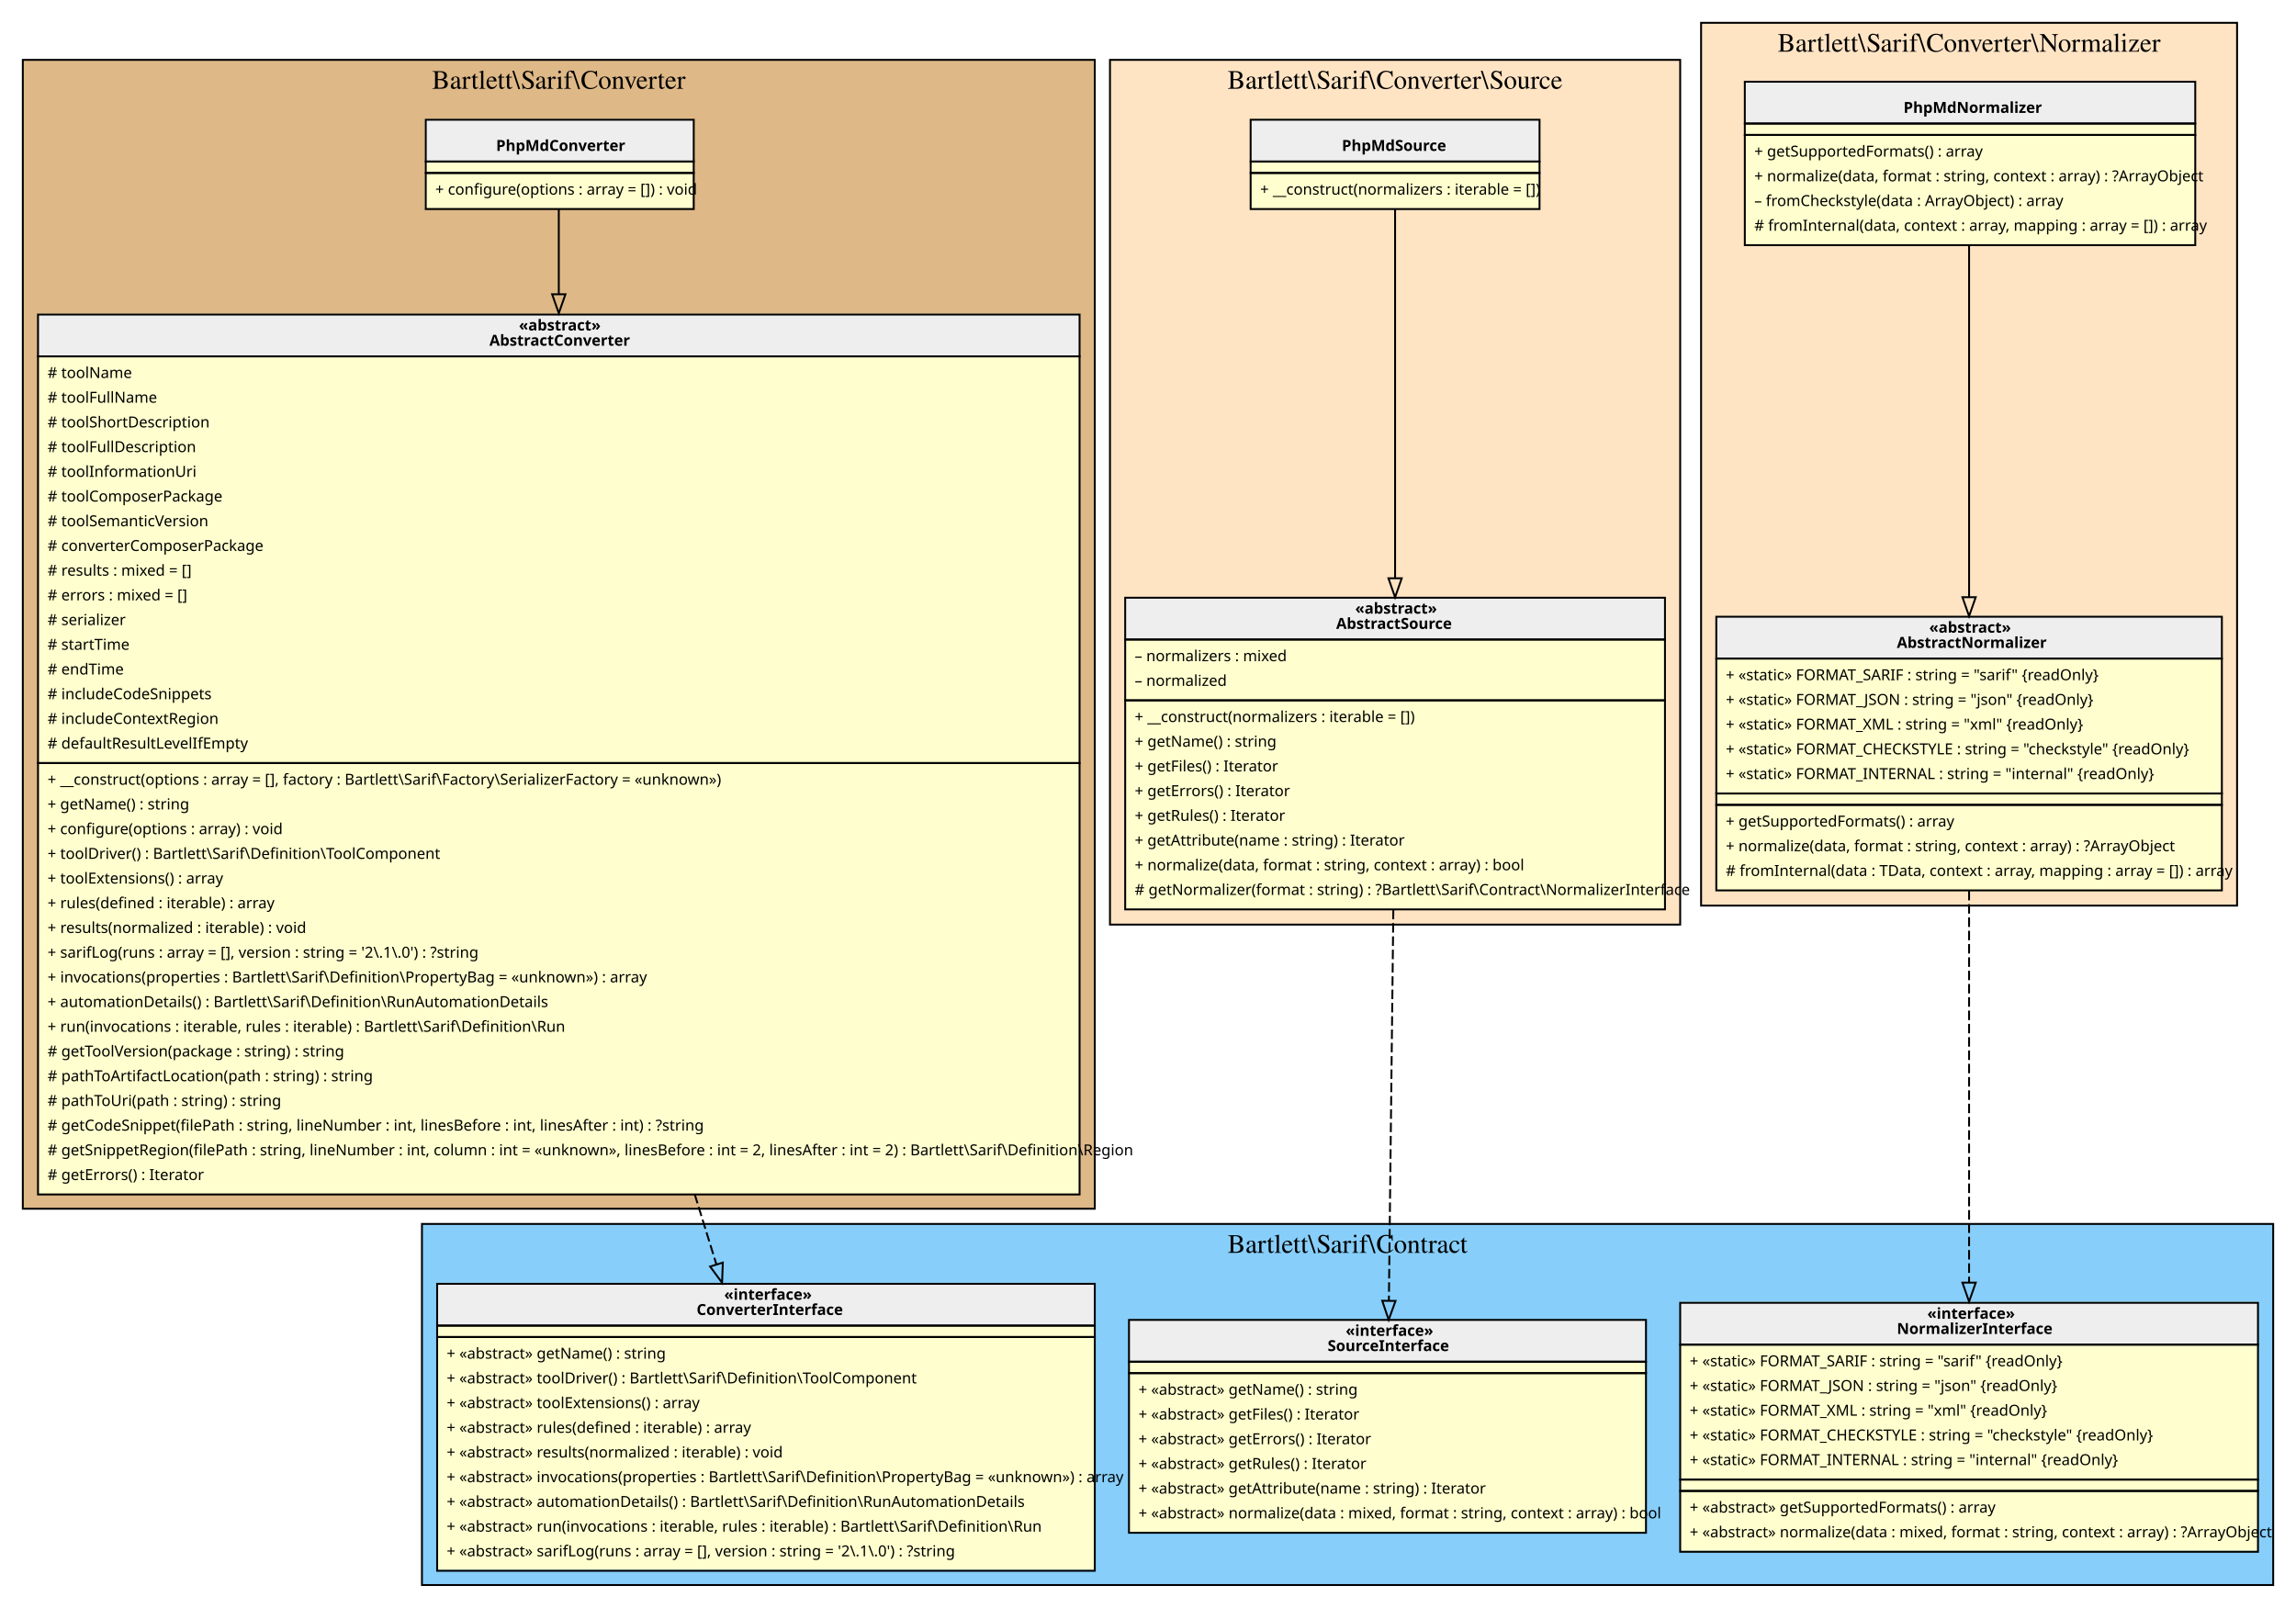
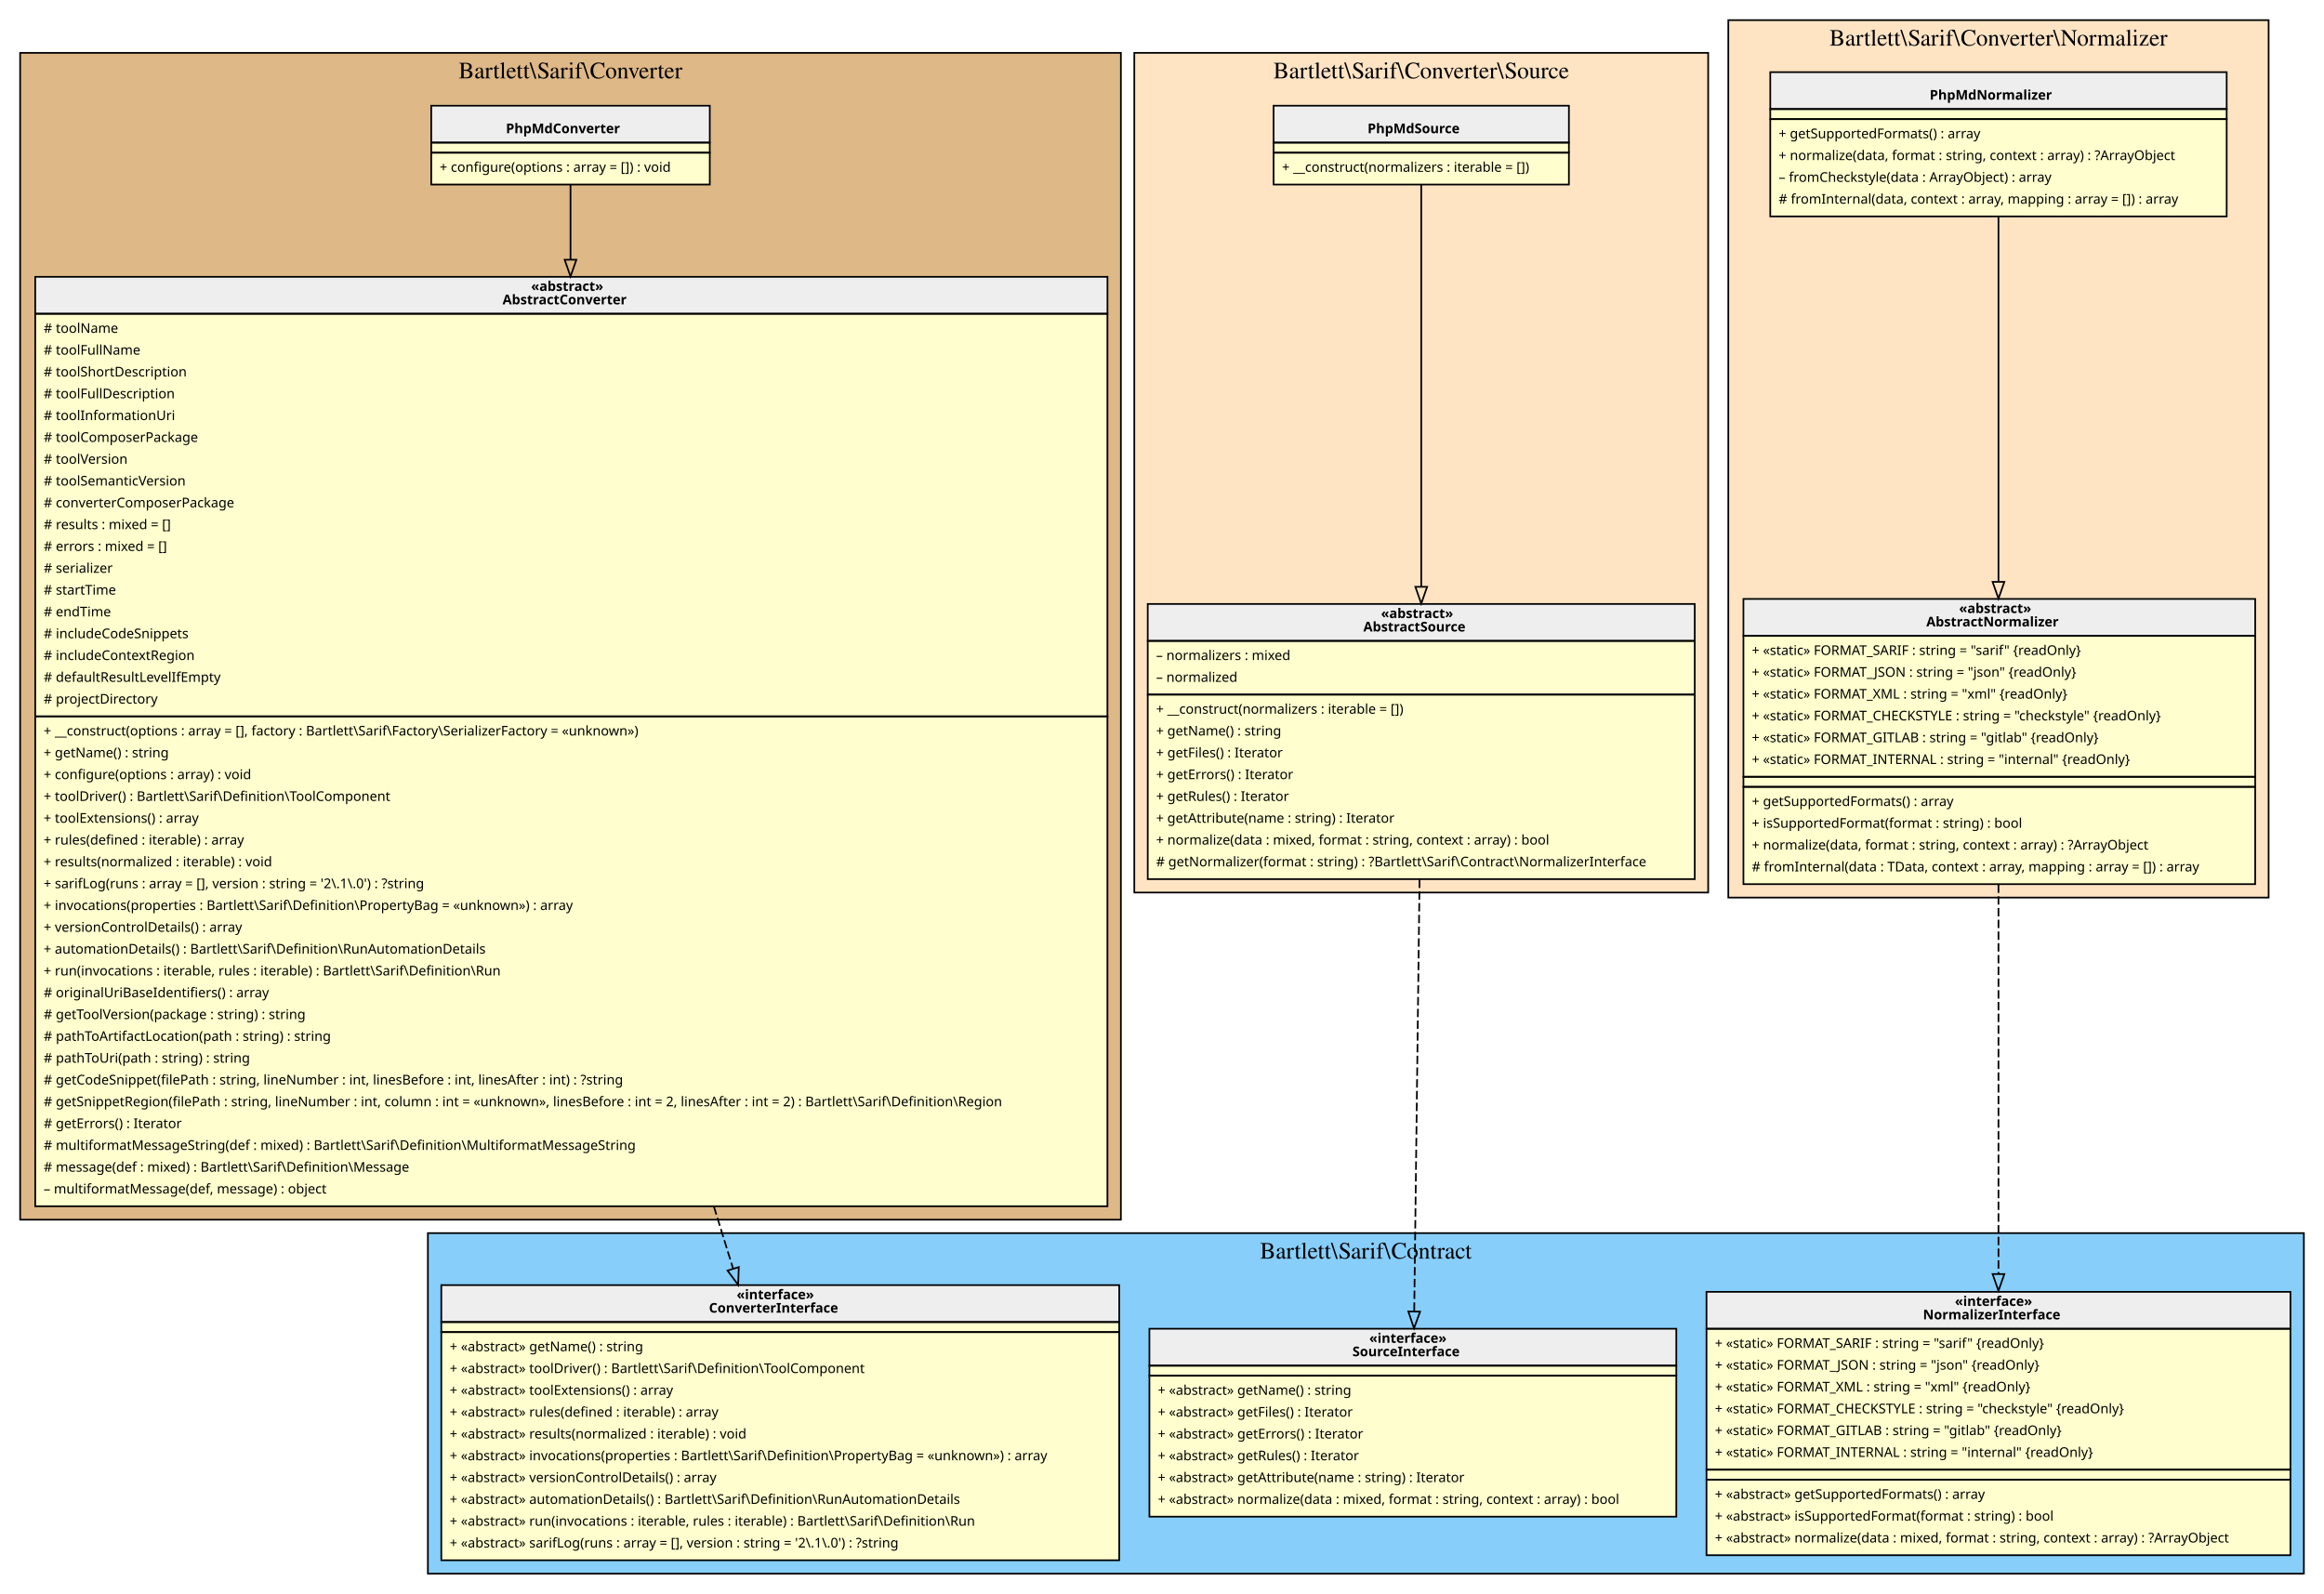
- <svg xmlns="http://www.w3.org/2000/svg" width="1208pt" height="846pt" viewBox="0.00 0.00 1208.00 846.00">
-   <g id="graph0" class="graph" transform="scale(1 1) rotate(0) translate(4 842)">
+ <svg xmlns="http://www.w3.org/2000/svg" width="1385pt" height="950pt" viewBox="0.00 0.00 1385.00 950.00">
+   <g id="graph0" class="graph" transform="scale(1 1) rotate(0) translate(4 946)">
    <g id="clust1" class="cluster">
-       <polygon fill="BurlyWood" stroke="black" points="8,-206 8,-810.5 572,-810.5 572,-206 8,-206" />
-       <text text-anchor="middle" x="290" y="-795.3" font-family="Times,serif" font-size="14.00">Bartlett\Sarif\Converter</text>
+       <polygon fill="BurlyWood" stroke="black" points="8,-219 8,-914.5 664,-914.5 664,-219 8,-219" />
+       <text text-anchor="middle" x="336" y="-899.3" font-family="Times,serif" font-size="14.00">Bartlett\Sarif\Converter</text>
    </g>
    <g id="clust2" class="cluster">
-       <polygon fill="LightSkyBlue" stroke="black" points="218,-8 218,-198 1192,-198 1192,-8 218,-8" />
-       <text text-anchor="middle" x="705" y="-182.8" font-family="Times,serif" font-size="14.00">Bartlett\Sarif\Contract</text>
+       <polygon fill="LightSkyBlue" stroke="black" points="251,-8 251,-211 1369,-211 1369,-8 251,-8" />
+       <text text-anchor="middle" x="810" y="-195.8" font-family="Times,serif" font-size="14.00">Bartlett\Sarif\Contract</text>
    </g>
    <g id="clust3" class="cluster">
-       <polygon fill="Bisque" stroke="black" points="580,-355.5 580,-810.5 880,-810.5 880,-355.5 580,-355.5" />
-       <text text-anchor="middle" x="730" y="-795.3" font-family="Times,serif" font-size="14.00">Bartlett\Sarif\Converter\Source</text>
+       <polygon fill="Bisque" stroke="black" points="672,-414 672,-914.5 1014,-914.5 1014,-414 672,-414" />
+       <text text-anchor="middle" x="843" y="-899.3" font-family="Times,serif" font-size="14.00">Bartlett\Sarif\Converter\Source</text>
    </g>
    <g id="clust4" class="cluster">
-       <polygon fill="Bisque" stroke="black" points="891,-365.5 891,-830 1173,-830 1173,-365.5 891,-365.5" />
-       <text text-anchor="middle" x="1032" y="-814.8" font-family="Times,serif" font-size="14.00">Bartlett\Sarif\Converter\Normalizer</text>
+       <polygon fill="Bisque" stroke="black" points="1026,-411 1026,-934 1348,-934 1348,-411 1026,-411" />
+       <text text-anchor="middle" x="1187" y="-918.8" font-family="Times,serif" font-size="14.00">Bartlett\Sarif\Converter\Normalizer</text>
    </g>
    <g id="node1" class="node">
-       <polygon fill="#fefece" stroke="transparent" points="360.5,-779.5 219.5,-779.5 219.5,-732.5 360.5,-732.5 360.5,-779.5" />
-       <polygon fill="#eeeeee" stroke="transparent" points="220,-757 220,-779 361,-779 361,-757 220,-757" />
-       <polygon fill="none" stroke="black" points="220,-757 220,-779 361,-779 361,-757 220,-757" />
-       <text text-anchor="start" x="257" y="-762.6" font-family="Verdana" font-weight="bold" font-size="8.00">PhpMdConverter</text>
-       <polygon fill="none" stroke="black" points="220,-751 220,-757 361,-757 361,-751 220,-751" />
-       <polygon fill="none" stroke="black" points="220,-732 220,-751 361,-751 361,-732 220,-732" />
-       <text text-anchor="start" x="225" y="-739.6" font-family="Verdana" font-size="8.00">+ configure(options : array = []) : void</text>
+       <polygon fill="#fefece" stroke="transparent" points="419,-883.5 253,-883.5 253,-836.5 419,-836.5 419,-883.5" />
+       <polygon fill="#eeeeee" stroke="transparent" points="253,-861 253,-883 419,-883 419,-861 253,-861" />
+       <polygon fill="none" stroke="black" points="253,-861 253,-883 419,-883 419,-861 253,-861" />
+       <text text-anchor="start" x="297.5" y="-866.6" font-family="Verdana" font-weight="bold" font-size="8.00">PhpMdConverter</text>
+       <polygon fill="none" stroke="black" points="253,-855 253,-861 419,-861 419,-855 253,-855" />
+       <polygon fill="none" stroke="black" points="253,-836 253,-855 419,-855 419,-836 253,-836" />
+       <text text-anchor="start" x="258" y="-843.6" font-family="Verdana" font-size="8.00">+ configure(options : array = []) : void</text>
    </g>
    <g id="node2" class="node">
-       <polygon fill="#fefece" stroke="transparent" points="564,-677 16,-677 16,-214 564,-214 564,-677" />
-       <polygon fill="#eeeeee" stroke="transparent" points="16,-654.5 16,-676.5 564,-676.5 564,-654.5 16,-654.5" />
-       <polygon fill="none" stroke="black" points="16,-654.5 16,-676.5 564,-676.5 564,-654.5 16,-654.5" />
-       <text text-anchor="start" x="269" y="-668.1" font-family="Verdana" font-weight="bold" font-size="8.00">«abstract»</text>
-       <text text-anchor="start" x="253.5" y="-660.1" font-family="Verdana" font-weight="bold" font-size="8.00">AbstractConverter</text>
-       <polygon fill="none" stroke="black" points="16,-440.5 16,-654.5 564,-654.5 564,-440.5 16,-440.5" />
-       <text text-anchor="start" x="21" y="-643.1" font-family="Verdana" font-size="8.00"># toolName</text>
-       <text text-anchor="start" x="21" y="-630.1" font-family="Verdana" font-size="8.00"># toolFullName</text>
-       <text text-anchor="start" x="21" y="-617.1" font-family="Verdana" font-size="8.00"># toolShortDescription</text>
-       <text text-anchor="start" x="21" y="-604.1" font-family="Verdana" font-size="8.00"># toolFullDescription</text>
-       <text text-anchor="start" x="21" y="-591.1" font-family="Verdana" font-size="8.00"># toolInformationUri</text>
-       <text text-anchor="start" x="21" y="-578.1" font-family="Verdana" font-size="8.00"># toolComposerPackage</text>
-       <text text-anchor="start" x="21" y="-565.1" font-family="Verdana" font-size="8.00"># toolSemanticVersion</text>
-       <text text-anchor="start" x="21" y="-552.1" font-family="Verdana" font-size="8.00"># converterComposerPackage</text>
-       <text text-anchor="start" x="21" y="-539.1" font-family="Verdana" font-size="8.00"># results : mixed = []</text>
-       <text text-anchor="start" x="21" y="-526.1" font-family="Verdana" font-size="8.00"># errors : mixed = []</text>
-       <text text-anchor="start" x="21" y="-513.1" font-family="Verdana" font-size="8.00"># serializer</text>
-       <text text-anchor="start" x="21" y="-500.1" font-family="Verdana" font-size="8.00"># startTime</text>
-       <text text-anchor="start" x="21" y="-487.1" font-family="Verdana" font-size="8.00"># endTime</text>
-       <text text-anchor="start" x="21" y="-474.1" font-family="Verdana" font-size="8.00"># includeCodeSnippets</text>
-       <text text-anchor="start" x="21" y="-461.1" font-family="Verdana" font-size="8.00"># includeContextRegion</text>
-       <text text-anchor="start" x="21" y="-448.1" font-family="Verdana" font-size="8.00"># defaultResultLevelIfEmpty</text>
-       <polygon fill="none" stroke="black" points="16,-213.5 16,-440.5 564,-440.5 564,-213.5 16,-213.5" />
-       <text text-anchor="start" x="21" y="-429.1" font-family="Verdana" font-size="8.00">+ __construct(options : array = [], factory : Bartlett\Sarif\Factory\SerializerFactory = «unknown»)</text>
-       <text text-anchor="start" x="21" y="-416.1" font-family="Verdana" font-size="8.00">+ getName() : string</text>
-       <text text-anchor="start" x="21" y="-403.1" font-family="Verdana" font-size="8.00">+ configure(options : array) : void</text>
-       <text text-anchor="start" x="21" y="-390.1" font-family="Verdana" font-size="8.00">+ toolDriver() : Bartlett\Sarif\Definition\ToolComponent</text>
-       <text text-anchor="start" x="21" y="-377.1" font-family="Verdana" font-size="8.00">+ toolExtensions() : array</text>
-       <text text-anchor="start" x="21" y="-364.1" font-family="Verdana" font-size="8.00">+ rules(defined : iterable) : array</text>
-       <text text-anchor="start" x="21" y="-351.1" font-family="Verdana" font-size="8.00">+ results(normalized : iterable) : void</text>
-       <text text-anchor="start" x="21" y="-338.1" font-family="Verdana" font-size="8.00">+ sarifLog(runs : array = [], version : string = '2\.1\.0') : ?string</text>
-       <text text-anchor="start" x="21" y="-325.1" font-family="Verdana" font-size="8.00">+ invocations(properties : Bartlett\Sarif\Definition\PropertyBag = «unknown») : array</text>
-       <text text-anchor="start" x="21" y="-312.1" font-family="Verdana" font-size="8.00">+ automationDetails() : Bartlett\Sarif\Definition\RunAutomationDetails</text>
-       <text text-anchor="start" x="21" y="-299.1" font-family="Verdana" font-size="8.00">+ run(invocations : iterable, rules : iterable) : Bartlett\Sarif\Definition\Run</text>
-       <text text-anchor="start" x="21" y="-286.1" font-family="Verdana" font-size="8.00"># getToolVersion(package : string) : string</text>
-       <text text-anchor="start" x="21" y="-273.1" font-family="Verdana" font-size="8.00"># pathToArtifactLocation(path : string) : string</text>
-       <text text-anchor="start" x="21" y="-260.1" font-family="Verdana" font-size="8.00"># pathToUri(path : string) : string</text>
-       <text text-anchor="start" x="21" y="-247.1" font-family="Verdana" font-size="8.00"># getCodeSnippet(filePath : string, lineNumber : int, linesBefore : int, linesAfter : int) : ?string</text>
-       <text text-anchor="start" x="21" y="-234.1" font-family="Verdana" font-size="8.00"># getSnippetRegion(filePath : string, lineNumber : int, column : int = «unknown», linesBefore : int = 2, linesAfter : int = 2) : Bartlett\Sarif\Definition\Region</text>
-       <text text-anchor="start" x="21" y="-221.1" font-family="Verdana" font-size="8.00"># getErrors() : Iterator</text>
+       <polygon fill="#fefece" stroke="transparent" points="655.5,-781 16.5,-781 16.5,-227 655.5,-227 655.5,-781" />
+       <polygon fill="#eeeeee" stroke="transparent" points="17,-759 17,-781 656,-781 656,-759 17,-759" />
+       <polygon fill="none" stroke="black" points="17,-759 17,-781 656,-781 656,-759 17,-759" />
+       <text text-anchor="start" x="312.5" y="-772.6" font-family="Verdana" font-weight="bold" font-size="8.00">«abstract»</text>
+       <text text-anchor="start" x="295.5" y="-764.6" font-family="Verdana" font-weight="bold" font-size="8.00">AbstractConverter</text>
+       <polygon fill="none" stroke="black" points="17,-519 17,-759 656,-759 656,-519 17,-519" />
+       <text text-anchor="start" x="22" y="-747.6" font-family="Verdana" font-size="8.00"># toolName</text>
+       <text text-anchor="start" x="22" y="-734.6" font-family="Verdana" font-size="8.00"># toolFullName</text>
+       <text text-anchor="start" x="22" y="-721.6" font-family="Verdana" font-size="8.00"># toolShortDescription</text>
+       <text text-anchor="start" x="22" y="-708.6" font-family="Verdana" font-size="8.00"># toolFullDescription</text>
+       <text text-anchor="start" x="22" y="-695.6" font-family="Verdana" font-size="8.00"># toolInformationUri</text>
+       <text text-anchor="start" x="22" y="-682.6" font-family="Verdana" font-size="8.00"># toolComposerPackage</text>
+       <text text-anchor="start" x="22" y="-669.6" font-family="Verdana" font-size="8.00"># toolVersion</text>
+       <text text-anchor="start" x="22" y="-656.6" font-family="Verdana" font-size="8.00"># toolSemanticVersion</text>
+       <text text-anchor="start" x="22" y="-643.6" font-family="Verdana" font-size="8.00"># converterComposerPackage</text>
+       <text text-anchor="start" x="22" y="-630.6" font-family="Verdana" font-size="8.00"># results : mixed = []</text>
+       <text text-anchor="start" x="22" y="-617.6" font-family="Verdana" font-size="8.00"># errors : mixed = []</text>
+       <text text-anchor="start" x="22" y="-604.6" font-family="Verdana" font-size="8.00"># serializer</text>
+       <text text-anchor="start" x="22" y="-591.6" font-family="Verdana" font-size="8.00"># startTime</text>
+       <text text-anchor="start" x="22" y="-578.6" font-family="Verdana" font-size="8.00"># endTime</text>
+       <text text-anchor="start" x="22" y="-565.6" font-family="Verdana" font-size="8.00"># includeCodeSnippets</text>
+       <text text-anchor="start" x="22" y="-552.6" font-family="Verdana" font-size="8.00"># includeContextRegion</text>
+       <text text-anchor="start" x="22" y="-539.6" font-family="Verdana" font-size="8.00"># defaultResultLevelIfEmpty</text>
+       <text text-anchor="start" x="22" y="-526.6" font-family="Verdana" font-size="8.00"># projectDirectory</text>
+       <polygon fill="none" stroke="black" points="17,-227 17,-519 656,-519 656,-227 17,-227" />
+       <text text-anchor="start" x="22" y="-507.6" font-family="Verdana" font-size="8.00">+ __construct(options : array = [], factory : Bartlett\Sarif\Factory\SerializerFactory = «unknown»)</text>
+       <text text-anchor="start" x="22" y="-494.6" font-family="Verdana" font-size="8.00">+ getName() : string</text>
+       <text text-anchor="start" x="22" y="-481.6" font-family="Verdana" font-size="8.00">+ configure(options : array) : void</text>
+       <text text-anchor="start" x="22" y="-468.6" font-family="Verdana" font-size="8.00">+ toolDriver() : Bartlett\Sarif\Definition\ToolComponent</text>
+       <text text-anchor="start" x="22" y="-455.6" font-family="Verdana" font-size="8.00">+ toolExtensions() : array</text>
+       <text text-anchor="start" x="22" y="-442.6" font-family="Verdana" font-size="8.00">+ rules(defined : iterable) : array</text>
+       <text text-anchor="start" x="22" y="-429.6" font-family="Verdana" font-size="8.00">+ results(normalized : iterable) : void</text>
+       <text text-anchor="start" x="22" y="-416.6" font-family="Verdana" font-size="8.00">+ sarifLog(runs : array = [], version : string = '2\.1\.0') : ?string</text>
+       <text text-anchor="start" x="22" y="-403.6" font-family="Verdana" font-size="8.00">+ invocations(properties : Bartlett\Sarif\Definition\PropertyBag = «unknown») : array</text>
+       <text text-anchor="start" x="22" y="-390.6" font-family="Verdana" font-size="8.00">+ versionControlDetails() : array</text>
+       <text text-anchor="start" x="22" y="-377.6" font-family="Verdana" font-size="8.00">+ automationDetails() : Bartlett\Sarif\Definition\RunAutomationDetails</text>
+       <text text-anchor="start" x="22" y="-364.6" font-family="Verdana" font-size="8.00">+ run(invocations : iterable, rules : iterable) : Bartlett\Sarif\Definition\Run</text>
+       <text text-anchor="start" x="22" y="-351.6" font-family="Verdana" font-size="8.00"># originalUriBaseIdentifiers() : array</text>
+       <text text-anchor="start" x="22" y="-338.6" font-family="Verdana" font-size="8.00"># getToolVersion(package : string) : string</text>
+       <text text-anchor="start" x="22" y="-325.6" font-family="Verdana" font-size="8.00"># pathToArtifactLocation(path : string) : string</text>
+       <text text-anchor="start" x="22" y="-312.6" font-family="Verdana" font-size="8.00"># pathToUri(path : string) : string</text>
+       <text text-anchor="start" x="22" y="-299.6" font-family="Verdana" font-size="8.00"># getCodeSnippet(filePath : string, lineNumber : int, linesBefore : int, linesAfter : int) : ?string</text>
+       <text text-anchor="start" x="22" y="-286.6" font-family="Verdana" font-size="8.00"># getSnippetRegion(filePath : string, lineNumber : int, column : int = «unknown», linesBefore : int = 2, linesAfter : int = 2) : Bartlett\Sarif\Definition\Region</text>
+       <text text-anchor="start" x="22" y="-273.6" font-family="Verdana" font-size="8.00"># getErrors() : Iterator</text>
+       <text text-anchor="start" x="22" y="-260.6" font-family="Verdana" font-size="8.00"># multiformatMessageString(def : mixed) : Bartlett\Sarif\Definition\MultiformatMessageString</text>
+       <text text-anchor="start" x="22" y="-247.6" font-family="Verdana" font-size="8.00"># message(def : mixed) : Bartlett\Sarif\Definition\Message</text>
+       <text text-anchor="start" x="22" y="-234.6" font-family="Verdana" font-size="8.00">– multiformatMessage(def, message) : object</text>
    </g>
    <g id="edge2" class="edge">
-       <path fill="none" stroke="black" d="M290,-732.32C290,-720.63 290,-705.1 290,-687.29" />
-       <polygon fill="none" stroke="black" points="293.5,-687.17 290,-677.17 286.5,-687.17 293.5,-687.17" />
+       <path fill="none" stroke="black" d="M336,-836.32C336,-824.73 336,-809.29 336,-791.4" />
+       <polygon fill="none" stroke="black" points="339.5,-791.21 336,-781.21 332.5,-791.21 339.5,-791.21" />
    </g>
    <g id="node3" class="node">
-       <polygon fill="#fefece" stroke="transparent" points="572,-167 226,-167 226,-16 572,-16 572,-167" />
-       <polygon fill="#eeeeee" stroke="transparent" points="226,-144.5 226,-166.5 572,-166.5 572,-144.5 226,-144.5" />
-       <polygon fill="none" stroke="black" points="226,-144.5 226,-166.5 572,-166.5 572,-144.5 226,-144.5" />
-       <text text-anchor="start" x="377" y="-158.1" font-family="Verdana" font-weight="bold" font-size="8.00">«interface»</text>
-       <text text-anchor="start" x="362.5" y="-150.1" font-family="Verdana" font-weight="bold" font-size="8.00">ConverterInterface</text>
-       <polygon fill="none" stroke="black" points="226,-138.5 226,-144.5 572,-144.5 572,-138.5 226,-138.5" />
-       <polygon fill="none" stroke="black" points="226,-15.5 226,-138.5 572,-138.5 572,-15.5 226,-15.5" />
-       <text text-anchor="start" x="231" y="-127.1" font-family="Verdana" font-size="8.00">+ «abstract» getName() : string</text>
-       <text text-anchor="start" x="231" y="-114.1" font-family="Verdana" font-size="8.00">+ «abstract» toolDriver() : Bartlett\Sarif\Definition\ToolComponent</text>
-       <text text-anchor="start" x="231" y="-101.1" font-family="Verdana" font-size="8.00">+ «abstract» toolExtensions() : array</text>
-       <text text-anchor="start" x="231" y="-88.1" font-family="Verdana" font-size="8.00">+ «abstract» rules(defined : iterable) : array</text>
-       <text text-anchor="start" x="231" y="-75.1" font-family="Verdana" font-size="8.00">+ «abstract» results(normalized : iterable) : void</text>
-       <text text-anchor="start" x="231" y="-62.1" font-family="Verdana" font-size="8.00">+ «abstract» invocations(properties : Bartlett\Sarif\Definition\PropertyBag = «unknown») : array</text>
-       <text text-anchor="start" x="231" y="-49.1" font-family="Verdana" font-size="8.00">+ «abstract» automationDetails() : Bartlett\Sarif\Definition\RunAutomationDetails</text>
-       <text text-anchor="start" x="231" y="-36.1" font-family="Verdana" font-size="8.00">+ «abstract» run(invocations : iterable, rules : iterable) : Bartlett\Sarif\Definition\Run</text>
-       <text text-anchor="start" x="231" y="-23.1" font-family="Verdana" font-size="8.00">+ «abstract» sarifLog(runs : array = [], version : string = '2\.1\.0') : ?string</text>
+       <polygon fill="#fefece" stroke="transparent" points="663,-180 259,-180 259,-16 663,-16 663,-180" />
+       <polygon fill="#eeeeee" stroke="transparent" points="259,-158 259,-180 663,-180 663,-158 259,-158" />
+       <polygon fill="none" stroke="black" points="259,-158 259,-180 663,-180 663,-158 259,-158" />
+       <text text-anchor="start" x="435" y="-171.6" font-family="Verdana" font-weight="bold" font-size="8.00">«interface»</text>
+       <text text-anchor="start" x="418.5" y="-163.6" font-family="Verdana" font-weight="bold" font-size="8.00">ConverterInterface</text>
+       <polygon fill="none" stroke="black" points="259,-152 259,-158 663,-158 663,-152 259,-152" />
+       <polygon fill="none" stroke="black" points="259,-16 259,-152 663,-152 663,-16 259,-16" />
+       <text text-anchor="start" x="264" y="-140.6" font-family="Verdana" font-size="8.00">+ «abstract» getName() : string</text>
+       <text text-anchor="start" x="264" y="-127.6" font-family="Verdana" font-size="8.00">+ «abstract» toolDriver() : Bartlett\Sarif\Definition\ToolComponent</text>
+       <text text-anchor="start" x="264" y="-114.6" font-family="Verdana" font-size="8.00">+ «abstract» toolExtensions() : array</text>
+       <text text-anchor="start" x="264" y="-101.6" font-family="Verdana" font-size="8.00">+ «abstract» rules(defined : iterable) : array</text>
+       <text text-anchor="start" x="264" y="-88.6" font-family="Verdana" font-size="8.00">+ «abstract» results(normalized : iterable) : void</text>
+       <text text-anchor="start" x="264" y="-75.6" font-family="Verdana" font-size="8.00">+ «abstract» invocations(properties : Bartlett\Sarif\Definition\PropertyBag = «unknown») : array</text>
+       <text text-anchor="start" x="264" y="-62.6" font-family="Verdana" font-size="8.00">+ «abstract» versionControlDetails() : array</text>
+       <text text-anchor="start" x="264" y="-49.6" font-family="Verdana" font-size="8.00">+ «abstract» automationDetails() : Bartlett\Sarif\Definition\RunAutomationDetails</text>
+       <text text-anchor="start" x="264" y="-36.6" font-family="Verdana" font-size="8.00">+ «abstract» run(invocations : iterable, rules : iterable) : Bartlett\Sarif\Definition\Run</text>
+       <text text-anchor="start" x="264" y="-23.6" font-family="Verdana" font-size="8.00">+ «abstract» sarifLog(runs : array = [], version : string = '2\.1\.0') : ?string</text>
    </g>
    <g id="edge1" class="edge">
-       <path fill="none" stroke="black" stroke-dasharray="5,2" d="M361.49,-213.64C365.47,-200.78 369.32,-188.36 372.93,-176.68" />
-       <polygon fill="none" stroke="black" points="376.3,-177.65 375.91,-167.06 369.61,-175.58 376.3,-177.65" />
+       <path fill="none" stroke="black" stroke-dasharray="5,2" d="M421.45,-226.83C425.44,-213.93 429.28,-201.51 432.9,-189.8" />
+       <polygon fill="none" stroke="black" points="436.28,-190.74 435.89,-180.15 429.59,-188.67 436.28,-190.74" />
    </g>
    <g id="node4" class="node">
-       <polygon fill="#fefece" stroke="transparent" points="862,-147.5 590,-147.5 590,-35.5 862,-35.5 862,-147.5" />
-       <polygon fill="#eeeeee" stroke="transparent" points="590,-125.5 590,-147.5 862,-147.5 862,-125.5 590,-125.5" />
-       <polygon fill="none" stroke="black" points="590,-125.5 590,-147.5 862,-147.5 862,-125.5 590,-125.5" />
-       <text text-anchor="start" x="704" y="-139.1" font-family="Verdana" font-weight="bold" font-size="8.00">«interface»</text>
-       <text text-anchor="start" x="694.5" y="-131.1" font-family="Verdana" font-weight="bold" font-size="8.00">SourceInterface</text>
-       <polygon fill="none" stroke="black" points="590,-119.5 590,-125.5 862,-125.5 862,-119.5 590,-119.5" />
-       <polygon fill="none" stroke="black" points="590,-35.5 590,-119.5 862,-119.5 862,-35.5 590,-35.5" />
-       <text text-anchor="start" x="595" y="-108.1" font-family="Verdana" font-size="8.00">+ «abstract» getName() : string</text>
-       <text text-anchor="start" x="595" y="-95.1" font-family="Verdana" font-size="8.00">+ «abstract» getFiles() : Iterator</text>
-       <text text-anchor="start" x="595" y="-82.1" font-family="Verdana" font-size="8.00">+ «abstract» getErrors() : Iterator</text>
-       <text text-anchor="start" x="595" y="-69.1" font-family="Verdana" font-size="8.00">+ «abstract» getRules() : Iterator</text>
-       <text text-anchor="start" x="595" y="-56.1" font-family="Verdana" font-size="8.00">+ «abstract» getAttribute(name : string) : Iterator</text>
-       <text text-anchor="start" x="595" y="-43.1" font-family="Verdana" font-size="8.00">+ «abstract» normalize(data : mixed, format : string, context : array) : bool</text>
+       <polygon fill="#fefece" stroke="transparent" points="995,-154 681,-154 681,-42 995,-42 995,-154" />
+       <polygon fill="#eeeeee" stroke="transparent" points="681,-132 681,-154 995,-154 995,-132 681,-132" />
+       <polygon fill="none" stroke="black" points="681,-132 681,-154 995,-154 995,-132 681,-132" />
+       <text text-anchor="start" x="812" y="-145.6" font-family="Verdana" font-weight="bold" font-size="8.00">«interface»</text>
+       <text text-anchor="start" x="802" y="-137.6" font-family="Verdana" font-weight="bold" font-size="8.00">SourceInterface</text>
+       <polygon fill="none" stroke="black" points="681,-126 681,-132 995,-132 995,-126 681,-126" />
+       <polygon fill="none" stroke="black" points="681,-42 681,-126 995,-126 995,-42 681,-42" />
+       <text text-anchor="start" x="686" y="-114.6" font-family="Verdana" font-size="8.00">+ «abstract» getName() : string</text>
+       <text text-anchor="start" x="686" y="-101.6" font-family="Verdana" font-size="8.00">+ «abstract» getFiles() : Iterator</text>
+       <text text-anchor="start" x="686" y="-88.6" font-family="Verdana" font-size="8.00">+ «abstract» getErrors() : Iterator</text>
+       <text text-anchor="start" x="686" y="-75.6" font-family="Verdana" font-size="8.00">+ «abstract» getRules() : Iterator</text>
+       <text text-anchor="start" x="686" y="-62.6" font-family="Verdana" font-size="8.00">+ «abstract» getAttribute(name : string) : Iterator</text>
+       <text text-anchor="start" x="686" y="-49.6" font-family="Verdana" font-size="8.00">+ «abstract» normalize(data : mixed, format : string, context : array) : bool</text>
    </g>
    <g id="node5" class="node">
-       <polygon fill="#fefece" stroke="transparent" points="1184,-157 880,-157 880,-26 1184,-26 1184,-157" />
-       <polygon fill="#eeeeee" stroke="transparent" points="880,-134.5 880,-156.5 1184,-156.5 1184,-134.5 880,-134.5" />
-       <polygon fill="none" stroke="black" points="880,-134.5 880,-156.5 1184,-156.5 1184,-134.5 880,-134.5" />
-       <text text-anchor="start" x="1010" y="-148.1" font-family="Verdana" font-weight="bold" font-size="8.00">«interface»</text>
-       <text text-anchor="start" x="994" y="-140.1" font-family="Verdana" font-weight="bold" font-size="8.00">NormalizerInterface</text>
-       <polygon fill="none" stroke="black" points="880,-63.5 880,-134.5 1184,-134.5 1184,-63.5 880,-63.5" />
-       <text text-anchor="start" x="885" y="-123.1" font-family="Verdana" font-size="8.00">+ «static» FORMAT_SARIF : string = "sarif" {readOnly}</text>
-       <text text-anchor="start" x="885" y="-110.1" font-family="Verdana" font-size="8.00">+ «static» FORMAT_JSON : string = "json" {readOnly}</text>
-       <text text-anchor="start" x="885" y="-97.1" font-family="Verdana" font-size="8.00">+ «static» FORMAT_XML : string = "xml" {readOnly}</text>
-       <text text-anchor="start" x="885" y="-84.1" font-family="Verdana" font-size="8.00">+ «static» FORMAT_CHECKSTYLE : string = "checkstyle" {readOnly}</text>
-       <text text-anchor="start" x="885" y="-71.1" font-family="Verdana" font-size="8.00">+ «static» FORMAT_INTERNAL : string = "internal" {readOnly}</text>
-       <polygon fill="none" stroke="black" points="880,-57.5 880,-63.5 1184,-63.5 1184,-57.5 880,-57.5" />
-       <polygon fill="none" stroke="black" points="880,-25.5 880,-57.5 1184,-57.5 1184,-25.5 880,-25.5" />
-       <text text-anchor="start" x="885" y="-46.1" font-family="Verdana" font-size="8.00">+ «abstract» getSupportedFormats() : array</text>
-       <text text-anchor="start" x="885" y="-33.1" font-family="Verdana" font-size="8.00">+ «abstract» normalize(data : mixed, format : string, context : array) : ?ArrayObject</text>
+       <polygon fill="#fefece" stroke="transparent" points="1361,-176.5 1013,-176.5 1013,-19.5 1361,-19.5 1361,-176.5" />
+       <polygon fill="#eeeeee" stroke="transparent" points="1013,-154 1013,-176 1361,-176 1361,-154 1013,-154" />
+       <polygon fill="none" stroke="black" points="1013,-154 1013,-176 1361,-176 1361,-154 1013,-154" />
+       <text text-anchor="start" x="1161" y="-167.6" font-family="Verdana" font-weight="bold" font-size="8.00">«interface»</text>
+       <text text-anchor="start" x="1142" y="-159.6" font-family="Verdana" font-weight="bold" font-size="8.00">NormalizerInterface</text>
+       <polygon fill="none" stroke="black" points="1013,-70 1013,-154 1361,-154 1361,-70 1013,-70" />
+       <text text-anchor="start" x="1018" y="-142.6" font-family="Verdana" font-size="8.00">+ «static» FORMAT_SARIF : string = "sarif" {readOnly}</text>
+       <text text-anchor="start" x="1018" y="-129.6" font-family="Verdana" font-size="8.00">+ «static» FORMAT_JSON : string = "json" {readOnly}</text>
+       <text text-anchor="start" x="1018" y="-116.6" font-family="Verdana" font-size="8.00">+ «static» FORMAT_XML : string = "xml" {readOnly}</text>
+       <text text-anchor="start" x="1018" y="-103.6" font-family="Verdana" font-size="8.00">+ «static» FORMAT_CHECKSTYLE : string = "checkstyle" {readOnly}</text>
+       <text text-anchor="start" x="1018" y="-90.6" font-family="Verdana" font-size="8.00">+ «static» FORMAT_GITLAB : string = "gitlab" {readOnly}</text>
+       <text text-anchor="start" x="1018" y="-77.6" font-family="Verdana" font-size="8.00">+ «static» FORMAT_INTERNAL : string = "internal" {readOnly}</text>
+       <polygon fill="none" stroke="black" points="1013,-64 1013,-70 1361,-70 1361,-64 1013,-64" />
+       <polygon fill="none" stroke="black" points="1013,-19 1013,-64 1361,-64 1361,-19 1013,-19" />
+       <text text-anchor="start" x="1018" y="-52.6" font-family="Verdana" font-size="8.00">+ «abstract» getSupportedFormats() : array</text>
+       <text text-anchor="start" x="1018" y="-39.6" font-family="Verdana" font-size="8.00">+ «abstract» isSupportedFormat(format : string) : bool</text>
+       <text text-anchor="start" x="1018" y="-26.6" font-family="Verdana" font-size="8.00">+ «abstract» normalize(data : mixed, format : string, context : array) : ?ArrayObject</text>
    </g>
    <g id="node6" class="node">
-       <polygon fill="#fefece" stroke="transparent" points="806,-779.5 654,-779.5 654,-732.5 806,-732.5 806,-779.5" />
-       <polygon fill="#eeeeee" stroke="transparent" points="654,-757 654,-779 806,-779 806,-757 654,-757" />
-       <polygon fill="none" stroke="black" points="654,-757 654,-779 806,-779 806,-757 654,-757" />
-       <text text-anchor="start" x="702" y="-762.6" font-family="Verdana" font-weight="bold" font-size="8.00">PhpMdSource</text>
-       <polygon fill="none" stroke="black" points="654,-751 654,-757 806,-757 806,-751 654,-751" />
-       <polygon fill="none" stroke="black" points="654,-732 654,-751 806,-751 806,-732 654,-732" />
-       <text text-anchor="start" x="659" y="-739.6" font-family="Verdana" font-size="8.00">+ __construct(normalizers : iterable = [])</text>
+       <polygon fill="#fefece" stroke="transparent" points="931,-883.5 755,-883.5 755,-836.5 931,-836.5 931,-883.5" />
+       <polygon fill="#eeeeee" stroke="transparent" points="755,-861 755,-883 931,-883 931,-861 755,-861" />
+       <polygon fill="none" stroke="black" points="755,-861 755,-883 931,-883 931,-861 755,-861" />
+       <text text-anchor="start" x="811" y="-866.6" font-family="Verdana" font-weight="bold" font-size="8.00">PhpMdSource</text>
+       <polygon fill="none" stroke="black" points="755,-855 755,-861 931,-861 931,-855 755,-855" />
+       <polygon fill="none" stroke="black" points="755,-836 755,-855 931,-855 931,-836 755,-836" />
+       <text text-anchor="start" x="760" y="-843.6" font-family="Verdana" font-size="8.00">+ __construct(normalizers : iterable = [])</text>
    </g>
    <g id="node7" class="node">
-       <polygon fill="#fefece" stroke="transparent" points="872,-527.5 588,-527.5 588,-363.5 872,-363.5 872,-527.5" />
-       <polygon fill="#eeeeee" stroke="transparent" points="588,-505.5 588,-527.5 872,-527.5 872,-505.5 588,-505.5" />
-       <polygon fill="none" stroke="black" points="588,-505.5 588,-527.5 872,-527.5 872,-505.5 588,-505.5" />
-       <text text-anchor="start" x="709" y="-519.1" font-family="Verdana" font-weight="bold" font-size="8.00">«abstract»</text>
-       <text text-anchor="start" x="699" y="-511.1" font-family="Verdana" font-weight="bold" font-size="8.00">AbstractSource</text>
-       <polygon fill="none" stroke="black" points="588,-473.5 588,-505.5 872,-505.5 872,-473.5 588,-473.5" />
-       <text text-anchor="start" x="593" y="-494.1" font-family="Verdana" font-size="8.00">– normalizers : mixed</text>
-       <text text-anchor="start" x="593" y="-481.1" font-family="Verdana" font-size="8.00">– normalized</text>
-       <polygon fill="none" stroke="black" points="588,-363.5 588,-473.5 872,-473.5 872,-363.5 588,-363.5" />
-       <text text-anchor="start" x="593" y="-462.1" font-family="Verdana" font-size="8.00">+ __construct(normalizers : iterable = [])</text>
-       <text text-anchor="start" x="593" y="-449.1" font-family="Verdana" font-size="8.00">+ getName() : string</text>
-       <text text-anchor="start" x="593" y="-436.1" font-family="Verdana" font-size="8.00">+ getFiles() : Iterator</text>
-       <text text-anchor="start" x="593" y="-423.1" font-family="Verdana" font-size="8.00">+ getErrors() : Iterator</text>
-       <text text-anchor="start" x="593" y="-410.1" font-family="Verdana" font-size="8.00">+ getRules() : Iterator</text>
-       <text text-anchor="start" x="593" y="-397.1" font-family="Verdana" font-size="8.00">+ getAttribute(name : string) : Iterator</text>
-       <text text-anchor="start" x="593" y="-384.1" font-family="Verdana" font-size="8.00">+ normalize(data, format : string, context : array) : bool</text>
-       <text text-anchor="start" x="593" y="-371.1" font-family="Verdana" font-size="8.00"># getNormalizer(format : string) : ?Bartlett\Sarif\Contract\NormalizerInterface</text>
+       <polygon fill="#fefece" stroke="transparent" points="1006,-586 680,-586 680,-422 1006,-422 1006,-586" />
+       <polygon fill="#eeeeee" stroke="transparent" points="680,-564 680,-586 1006,-586 1006,-564 680,-564" />
+       <polygon fill="none" stroke="black" points="680,-564 680,-586 1006,-586 1006,-564 680,-564" />
+       <text text-anchor="start" x="819" y="-577.6" font-family="Verdana" font-weight="bold" font-size="8.00">«abstract»</text>
+       <text text-anchor="start" x="808.5" y="-569.6" font-family="Verdana" font-weight="bold" font-size="8.00">AbstractSource</text>
+       <polygon fill="none" stroke="black" points="680,-532 680,-564 1006,-564 1006,-532 680,-532" />
+       <text text-anchor="start" x="685" y="-552.6" font-family="Verdana" font-size="8.00">– normalizers : mixed</text>
+       <text text-anchor="start" x="685" y="-539.6" font-family="Verdana" font-size="8.00">– normalized</text>
+       <polygon fill="none" stroke="black" points="680,-422 680,-532 1006,-532 1006,-422 680,-422" />
+       <text text-anchor="start" x="685" y="-520.6" font-family="Verdana" font-size="8.00">+ __construct(normalizers : iterable = [])</text>
+       <text text-anchor="start" x="685" y="-507.6" font-family="Verdana" font-size="8.00">+ getName() : string</text>
+       <text text-anchor="start" x="685" y="-494.6" font-family="Verdana" font-size="8.00">+ getFiles() : Iterator</text>
+       <text text-anchor="start" x="685" y="-481.6" font-family="Verdana" font-size="8.00">+ getErrors() : Iterator</text>
+       <text text-anchor="start" x="685" y="-468.6" font-family="Verdana" font-size="8.00">+ getRules() : Iterator</text>
+       <text text-anchor="start" x="685" y="-455.6" font-family="Verdana" font-size="8.00">+ getAttribute(name : string) : Iterator</text>
+       <text text-anchor="start" x="685" y="-442.6" font-family="Verdana" font-size="8.00">+ normalize(data : mixed, format : string, context : array) : bool</text>
+       <text text-anchor="start" x="685" y="-429.6" font-family="Verdana" font-size="8.00"># getNormalizer(format : string) : ?Bartlett\Sarif\Contract\NormalizerInterface</text>
    </g>
    <g id="edge4" class="edge">
-       <path fill="none" stroke="black" d="M730,-732.32C730,-691.88 730,-605.28 730,-537.94" />
-       <polygon fill="none" stroke="black" points="733.5,-537.73 730,-527.73 726.5,-537.73 733.5,-537.73" />
+       <path fill="none" stroke="black" d="M843,-836.32C843,-788.9 843,-677.02 843,-596.38" />
+       <polygon fill="none" stroke="black" points="846.5,-596.21 843,-586.21 839.5,-596.21 846.5,-596.21" />
    </g>
    <g id="edge3" class="edge">
-       <path fill="none" stroke="black" stroke-dasharray="5,2" d="M729.08,-363.3C728.37,-300.86 727.4,-215.73 726.74,-157.69" />
-       <polygon fill="none" stroke="black" points="730.24,-157.5 726.63,-147.54 723.24,-157.58 730.24,-157.5" />
+       <path fill="none" stroke="black" stroke-dasharray="5,2" d="M841.99,-421.73C841.06,-345.96 839.68,-234.4 838.81,-164.27" />
+       <polygon fill="none" stroke="black" points="842.31,-164.19 838.68,-154.23 835.31,-164.28 842.31,-164.19" />
    </g>
    <g id="node8" class="node">
-       <polygon fill="#fefece" stroke="transparent" points="1150.5,-799 913.5,-799 913.5,-713 1150.5,-713 1150.5,-799" />
-       <polygon fill="#eeeeee" stroke="transparent" points="914,-777 914,-799 1151,-799 1151,-777 914,-777" />
-       <polygon fill="none" stroke="black" points="914,-777 914,-799 1151,-799 1151,-777 914,-777" />
-       <text text-anchor="start" x="997.5" y="-782.6" font-family="Verdana" font-weight="bold" font-size="8.00">PhpMdNormalizer</text>
-       <polygon fill="none" stroke="black" points="914,-771 914,-777 1151,-777 1151,-771 914,-771" />
-       <polygon fill="none" stroke="black" points="914,-713 914,-771 1151,-771 1151,-713 914,-713" />
-       <text text-anchor="start" x="919" y="-759.6" font-family="Verdana" font-size="8.00">+ getSupportedFormats() : array</text>
-       <text text-anchor="start" x="919" y="-746.6" font-family="Verdana" font-size="8.00">+ normalize(data, format : string, context : array) : ?ArrayObject</text>
-       <text text-anchor="start" x="919" y="-733.6" font-family="Verdana" font-size="8.00">– fromCheckstyle(data : ArrayObject) : array</text>
-       <text text-anchor="start" x="919" y="-720.6" font-family="Verdana" font-size="8.00"># fromInternal(data, context : array, mapping : array = []) : array</text>
+       <polygon fill="#fefece" stroke="transparent" points="1323,-903 1051,-903 1051,-817 1323,-817 1323,-903" />
+       <polygon fill="#eeeeee" stroke="transparent" points="1051,-881 1051,-903 1323,-903 1323,-881 1051,-881" />
+       <polygon fill="none" stroke="black" points="1051,-881 1051,-903 1323,-903 1323,-881 1051,-881" />
+       <text text-anchor="start" x="1146" y="-886.6" font-family="Verdana" font-weight="bold" font-size="8.00">PhpMdNormalizer</text>
+       <polygon fill="none" stroke="black" points="1051,-875 1051,-881 1323,-881 1323,-875 1051,-875" />
+       <polygon fill="none" stroke="black" points="1051,-817 1051,-875 1323,-875 1323,-817 1051,-817" />
+       <text text-anchor="start" x="1056" y="-863.6" font-family="Verdana" font-size="8.00">+ getSupportedFormats() : array</text>
+       <text text-anchor="start" x="1056" y="-850.6" font-family="Verdana" font-size="8.00">+ normalize(data, format : string, context : array) : ?ArrayObject</text>
+       <text text-anchor="start" x="1056" y="-837.6" font-family="Verdana" font-size="8.00">– fromCheckstyle(data : ArrayObject) : array</text>
+       <text text-anchor="start" x="1056" y="-824.6" font-family="Verdana" font-size="8.00"># fromInternal(data, context : array, mapping : array = []) : array</text>
    </g>
    <g id="node9" class="node">
-       <polygon fill="#fefece" stroke="transparent" points="1165,-517.5 899,-517.5 899,-373.5 1165,-373.5 1165,-517.5" />
-       <polygon fill="#eeeeee" stroke="transparent" points="899,-495.5 899,-517.5 1165,-517.5 1165,-495.5 899,-495.5" />
-       <polygon fill="none" stroke="black" points="899,-495.5 899,-517.5 1165,-517.5 1165,-495.5 899,-495.5" />
-       <text text-anchor="start" x="1011" y="-509.1" font-family="Verdana" font-weight="bold" font-size="8.00">«abstract»</text>
-       <text text-anchor="start" x="994" y="-501.1" font-family="Verdana" font-weight="bold" font-size="8.00">AbstractNormalizer</text>
-       <polygon fill="none" stroke="black" points="899,-424.5 899,-495.5 1165,-495.5 1165,-424.5 899,-424.5" />
-       <text text-anchor="start" x="904" y="-484.1" font-family="Verdana" font-size="8.00">+ «static» FORMAT_SARIF : string = "sarif" {readOnly}</text>
-       <text text-anchor="start" x="904" y="-471.1" font-family="Verdana" font-size="8.00">+ «static» FORMAT_JSON : string = "json" {readOnly}</text>
-       <text text-anchor="start" x="904" y="-458.1" font-family="Verdana" font-size="8.00">+ «static» FORMAT_XML : string = "xml" {readOnly}</text>
-       <text text-anchor="start" x="904" y="-445.1" font-family="Verdana" font-size="8.00">+ «static» FORMAT_CHECKSTYLE : string = "checkstyle" {readOnly}</text>
-       <text text-anchor="start" x="904" y="-432.1" font-family="Verdana" font-size="8.00">+ «static» FORMAT_INTERNAL : string = "internal" {readOnly}</text>
-       <polygon fill="none" stroke="black" points="899,-418.5 899,-424.5 1165,-424.5 1165,-418.5 899,-418.5" />
-       <polygon fill="none" stroke="black" points="899,-373.5 899,-418.5 1165,-418.5 1165,-373.5 899,-373.5" />
-       <text text-anchor="start" x="904" y="-407.1" font-family="Verdana" font-size="8.00">+ getSupportedFormats() : array</text>
-       <text text-anchor="start" x="904" y="-394.1" font-family="Verdana" font-size="8.00">+ normalize(data, format : string, context : array) : ?ArrayObject</text>
-       <text text-anchor="start" x="904" y="-381.1" font-family="Verdana" font-size="8.00"># fromInternal(data : TData, context : array, mapping : array = []) : array</text>
+       <polygon fill="#fefece" stroke="transparent" points="1339.5,-589 1034.5,-589 1034.5,-419 1339.5,-419 1339.5,-589" />
+       <polygon fill="#eeeeee" stroke="transparent" points="1035,-567 1035,-589 1340,-589 1340,-567 1035,-567" />
+       <polygon fill="none" stroke="black" points="1035,-567 1035,-589 1340,-589 1340,-567 1035,-567" />
+       <text text-anchor="start" x="1163.5" y="-580.6" font-family="Verdana" font-weight="bold" font-size="8.00">«abstract»</text>
+       <text text-anchor="start" x="1144" y="-572.6" font-family="Verdana" font-weight="bold" font-size="8.00">AbstractNormalizer</text>
+       <polygon fill="none" stroke="black" points="1035,-483 1035,-567 1340,-567 1340,-483 1035,-483" />
+       <text text-anchor="start" x="1040" y="-555.6" font-family="Verdana" font-size="8.00">+ «static» FORMAT_SARIF : string = "sarif" {readOnly}</text>
+       <text text-anchor="start" x="1040" y="-542.6" font-family="Verdana" font-size="8.00">+ «static» FORMAT_JSON : string = "json" {readOnly}</text>
+       <text text-anchor="start" x="1040" y="-529.6" font-family="Verdana" font-size="8.00">+ «static» FORMAT_XML : string = "xml" {readOnly}</text>
+       <text text-anchor="start" x="1040" y="-516.6" font-family="Verdana" font-size="8.00">+ «static» FORMAT_CHECKSTYLE : string = "checkstyle" {readOnly}</text>
+       <text text-anchor="start" x="1040" y="-503.6" font-family="Verdana" font-size="8.00">+ «static» FORMAT_GITLAB : string = "gitlab" {readOnly}</text>
+       <text text-anchor="start" x="1040" y="-490.6" font-family="Verdana" font-size="8.00">+ «static» FORMAT_INTERNAL : string = "internal" {readOnly}</text>
+       <polygon fill="none" stroke="black" points="1035,-477 1035,-483 1340,-483 1340,-477 1035,-477" />
+       <polygon fill="none" stroke="black" points="1035,-419 1035,-477 1340,-477 1340,-419 1035,-419" />
+       <text text-anchor="start" x="1040" y="-465.6" font-family="Verdana" font-size="8.00">+ getSupportedFormats() : array</text>
+       <text text-anchor="start" x="1040" y="-452.6" font-family="Verdana" font-size="8.00">+ isSupportedFormat(format : string) : bool</text>
+       <text text-anchor="start" x="1040" y="-439.6" font-family="Verdana" font-size="8.00">+ normalize(data, format : string, context : array) : ?ArrayObject</text>
+       <text text-anchor="start" x="1040" y="-426.6" font-family="Verdana" font-size="8.00"># fromInternal(data : TData, context : array, mapping : array = []) : array</text>
    </g>
    <g id="edge6" class="edge">
-       <path fill="none" stroke="black" d="M1032,-712.75C1032,-665.33 1032,-587.26 1032,-527.89" />
-       <polygon fill="none" stroke="black" points="1035.5,-527.78 1032,-517.78 1028.5,-527.78 1035.5,-527.78" />
+       <path fill="none" stroke="black" d="M1187,-816.65C1187,-763.3 1187,-670.06 1187,-599.43" />
+       <polygon fill="none" stroke="black" points="1190.5,-599.18 1187,-589.19 1183.5,-599.19 1190.5,-599.18" />
    </g>
    <g id="edge5" class="edge">
-       <path fill="none" stroke="black" stroke-dasharray="5,2" d="M1032,-373.27C1032,-313.45 1032,-228.24 1032,-167.41" />
-       <polygon fill="none" stroke="black" points="1035.5,-167.11 1032,-157.11 1028.5,-167.11 1035.5,-167.11" />
+       <path fill="none" stroke="black" stroke-dasharray="5,2" d="M1187,-418.8C1187,-350.94 1187,-255.82 1187,-186.98" />
+       <polygon fill="none" stroke="black" points="1190.5,-186.59 1187,-176.59 1183.5,-186.59 1190.5,-186.59" />
    </g>
  </g>
</svg>
